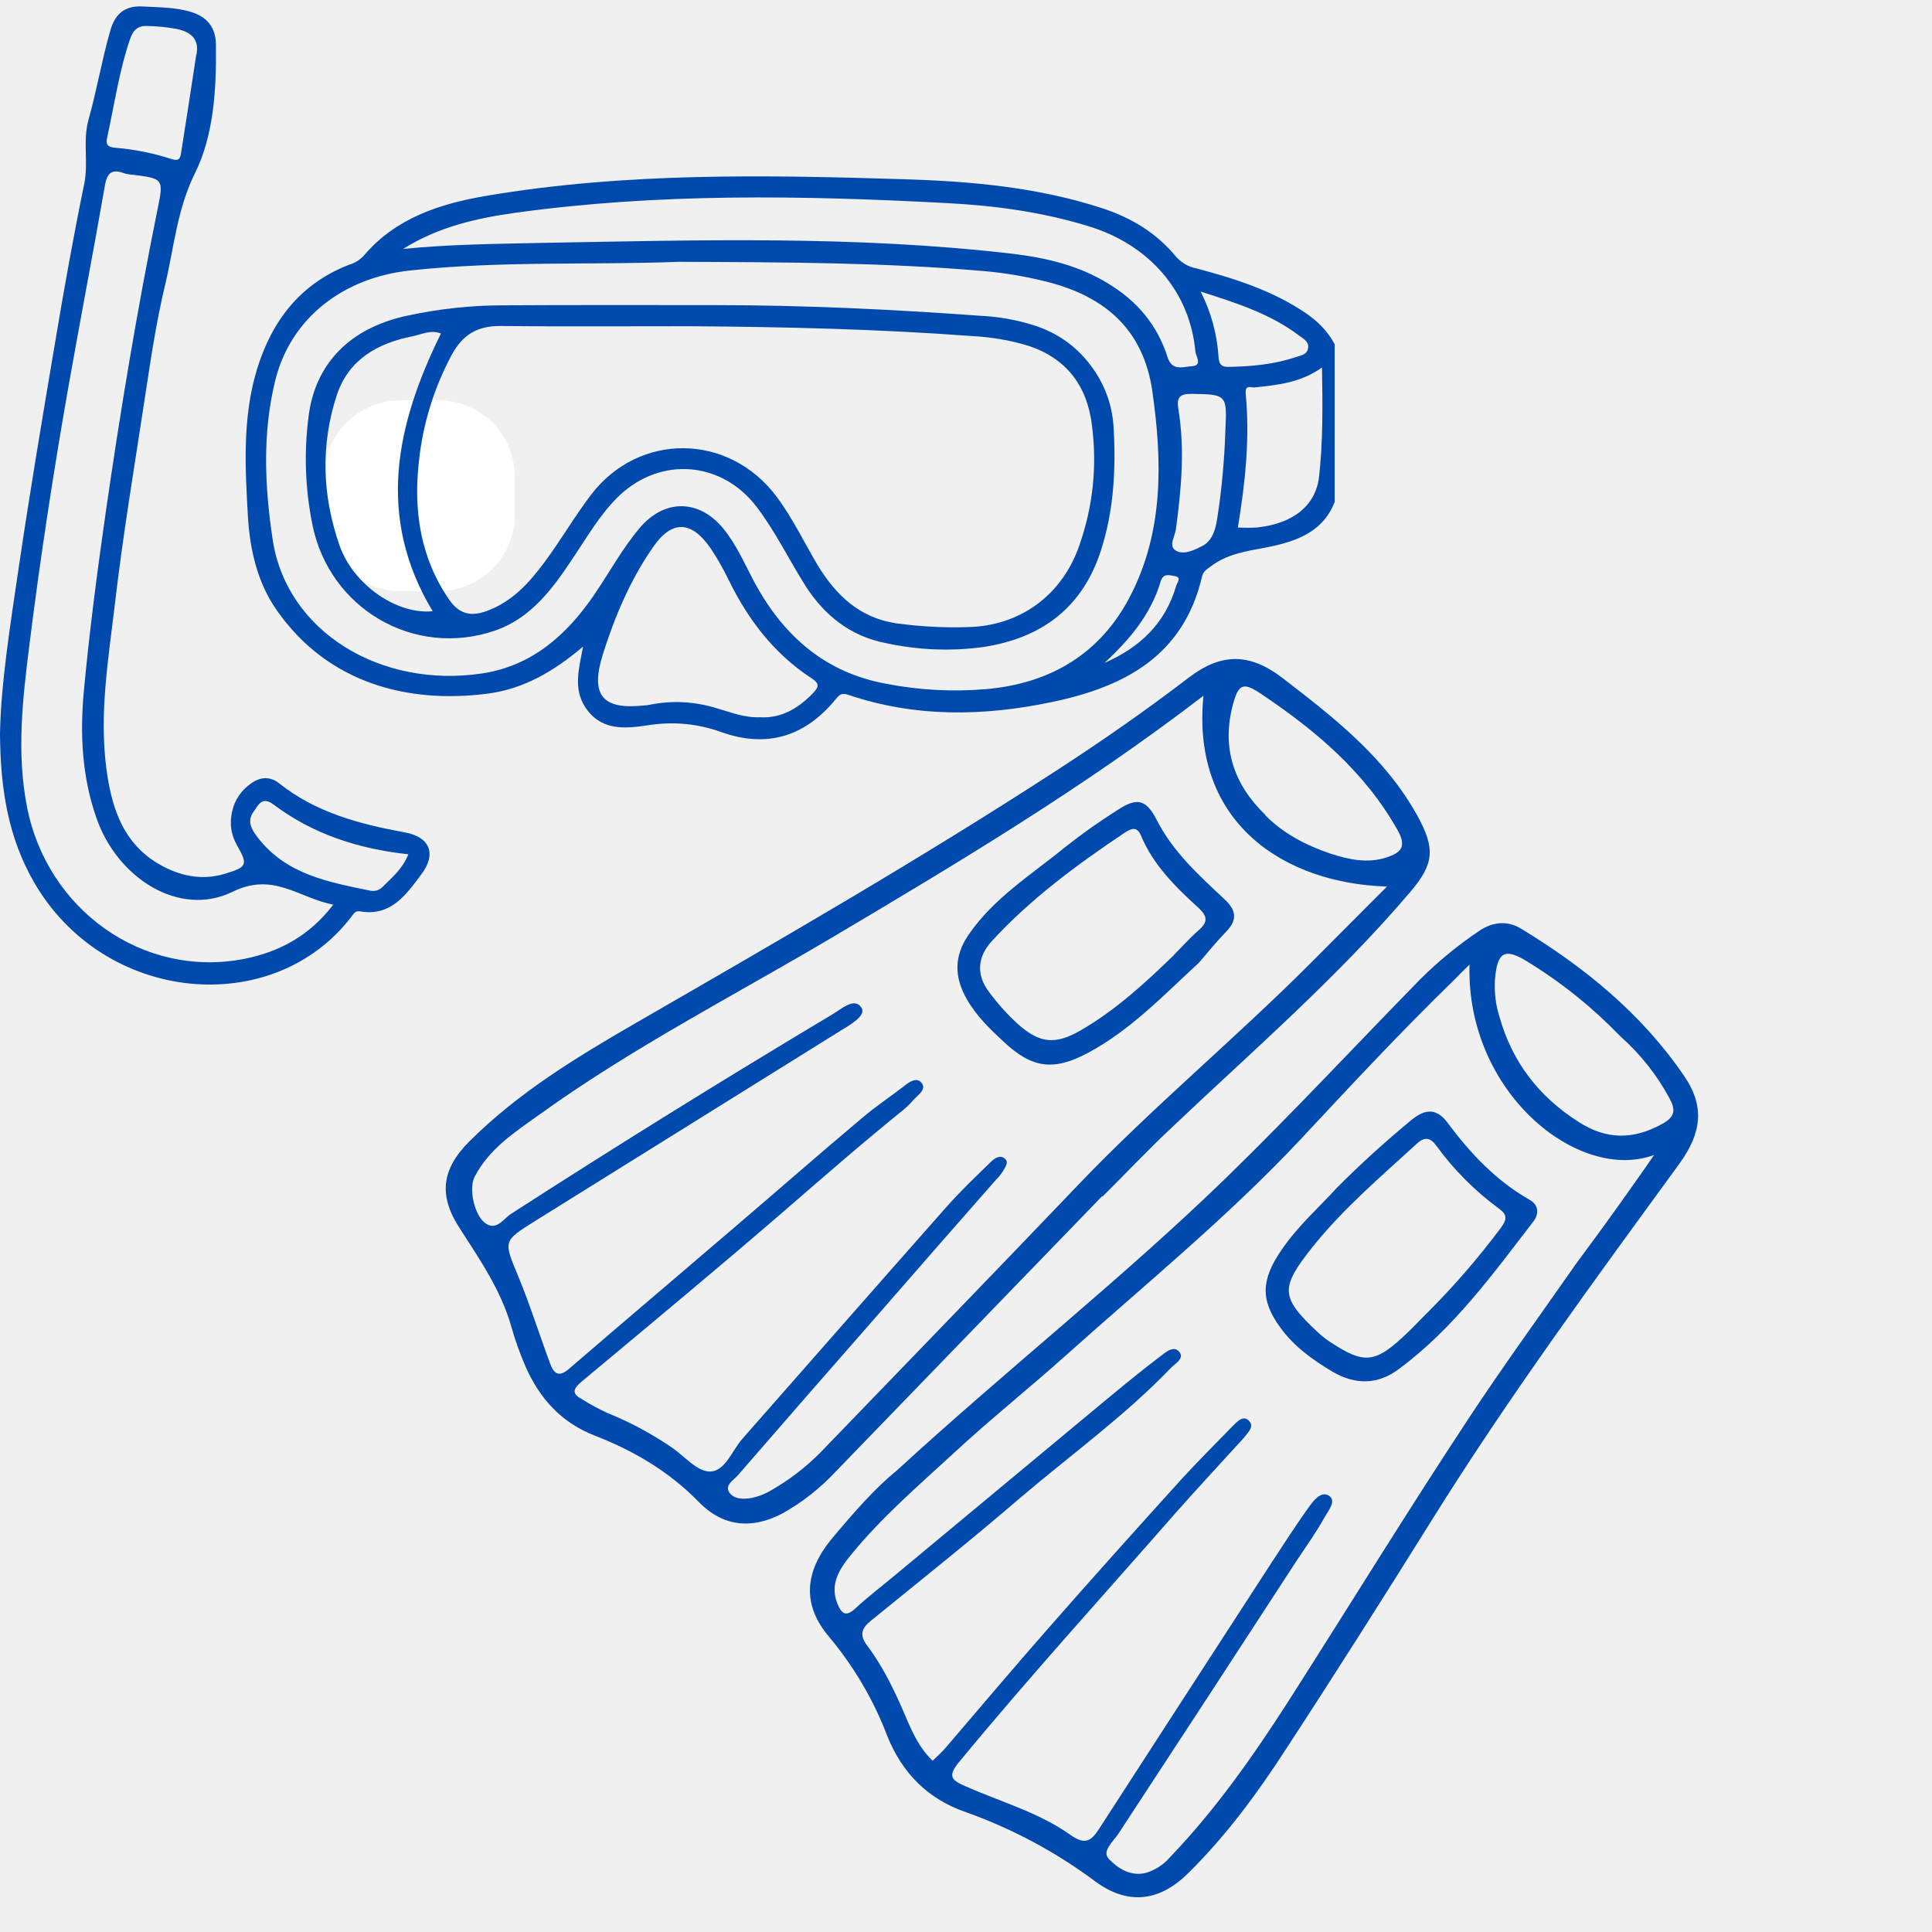
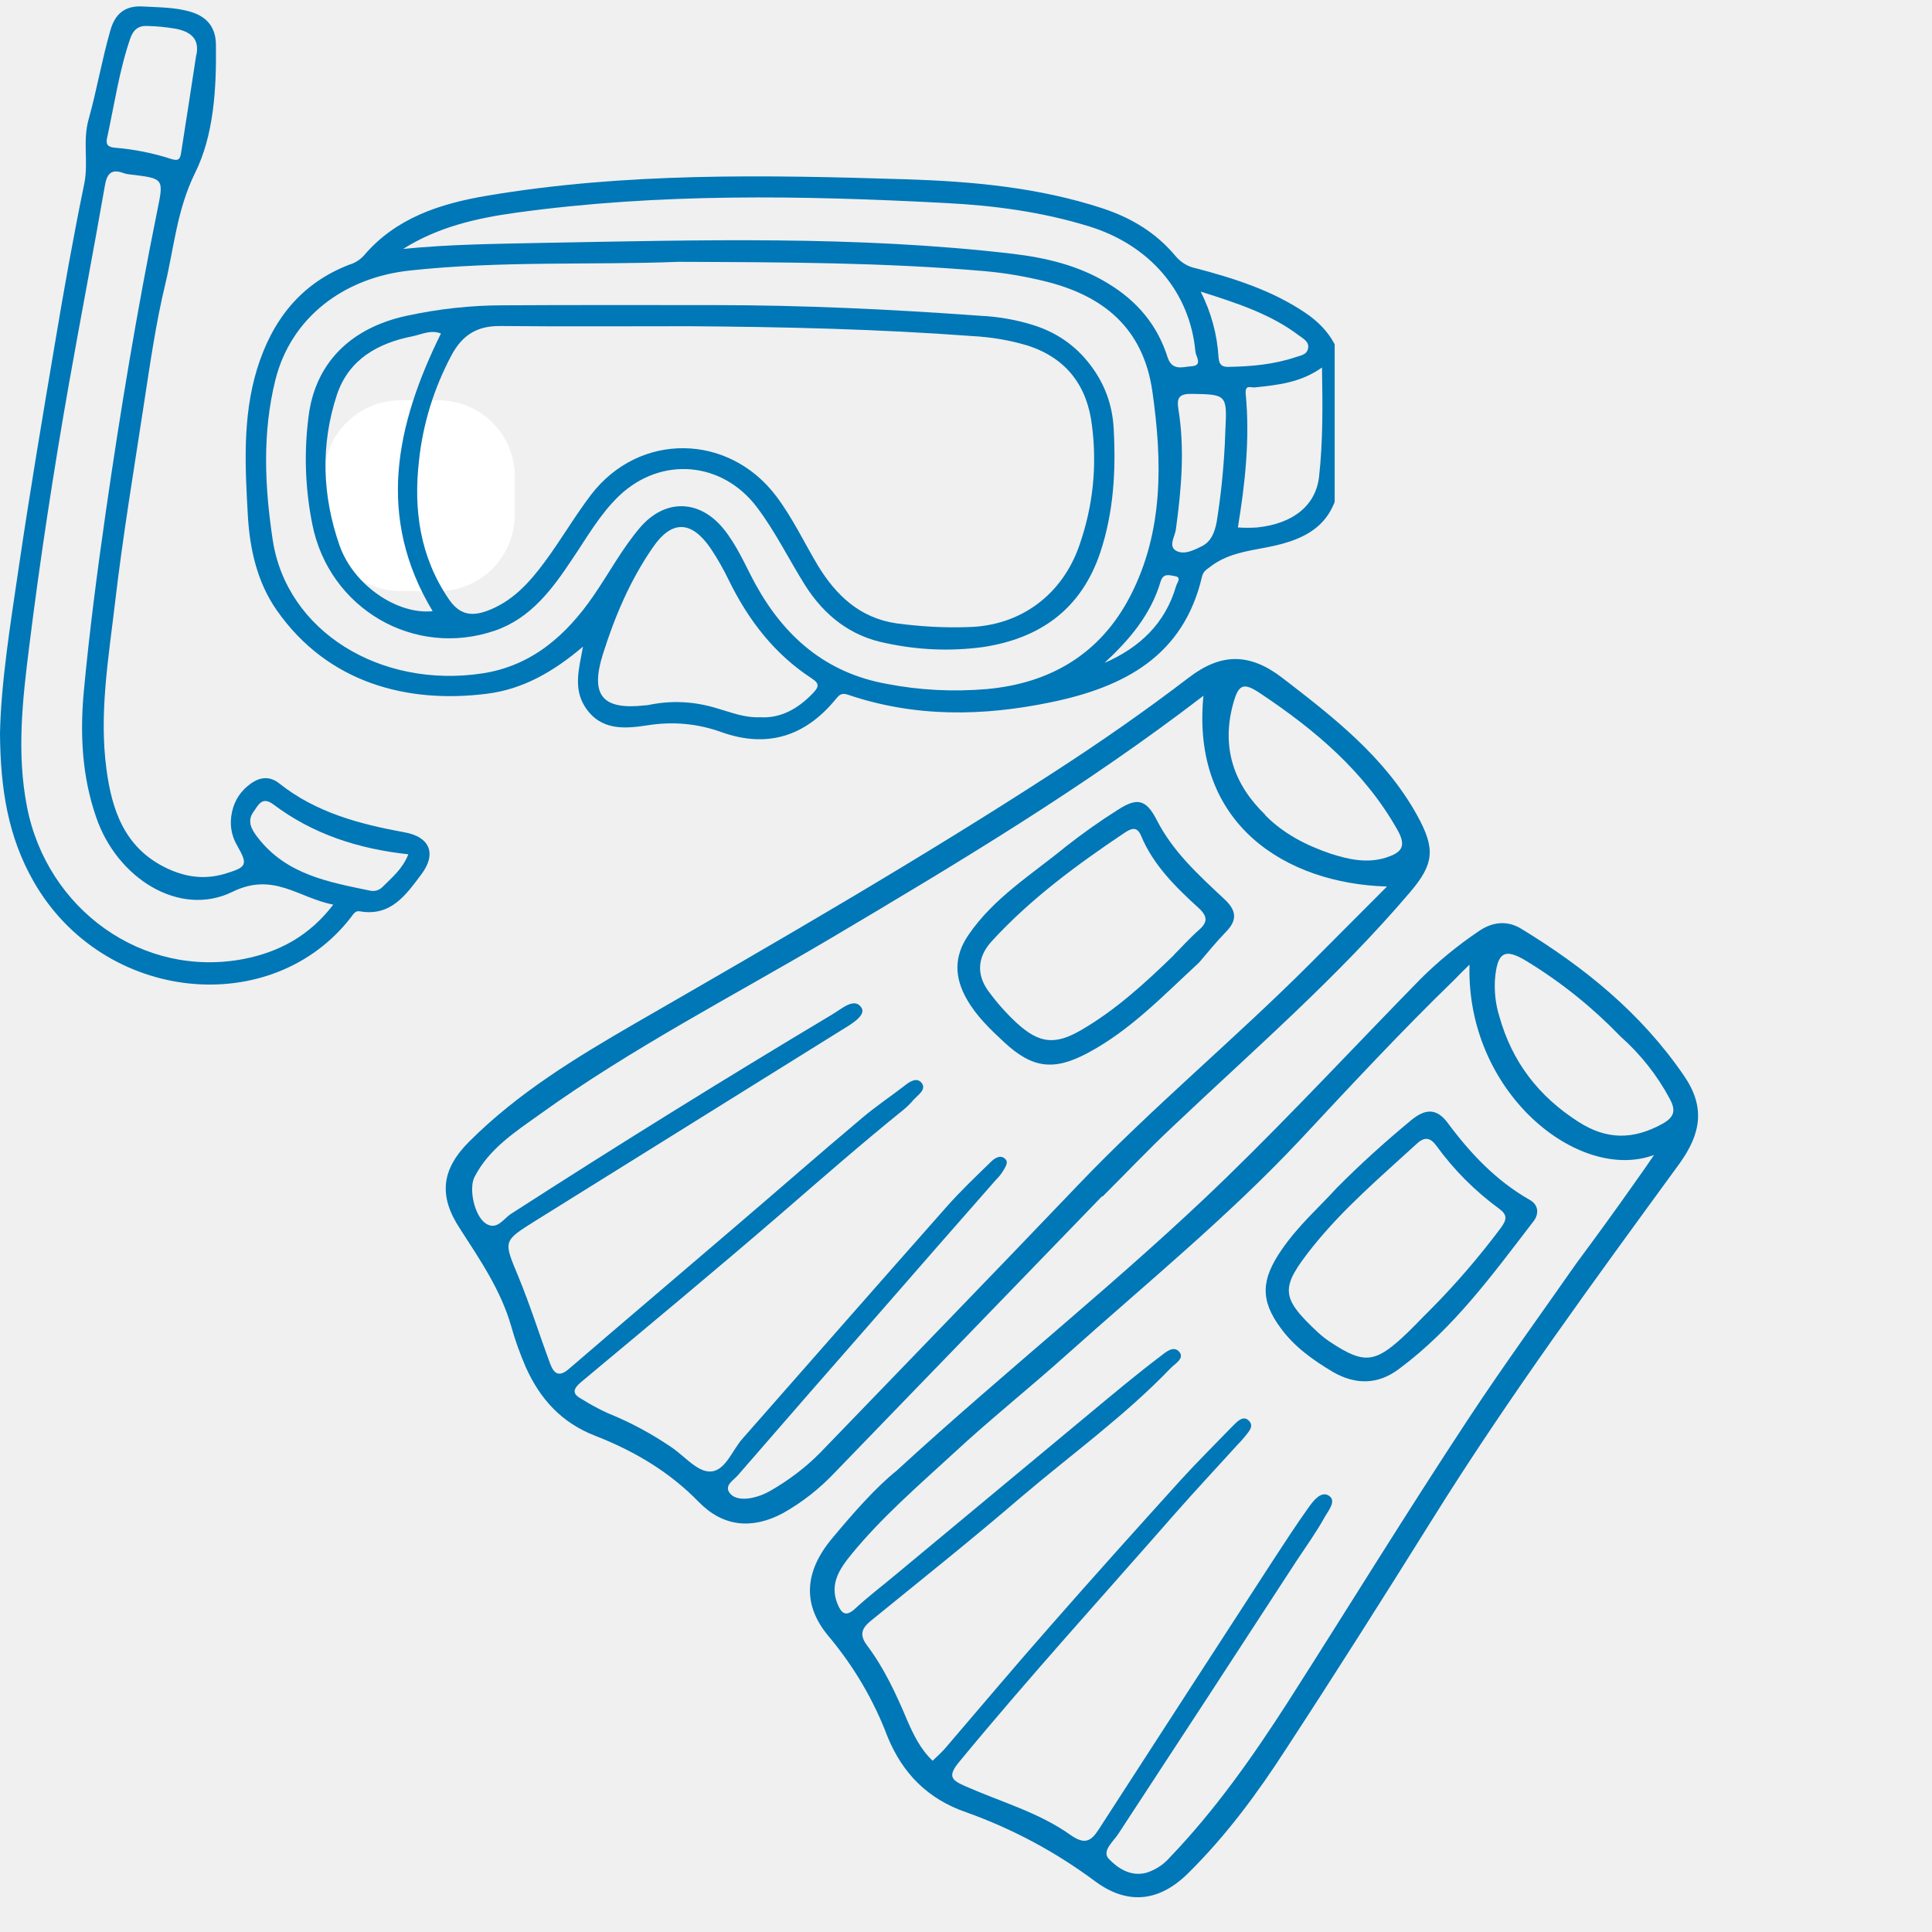
<svg xmlns="http://www.w3.org/2000/svg" width="50" zoomAndPan="magnify" viewBox="0 0 37.5 37.5" height="50" preserveAspectRatio="xMidYMid meet" version="1.0">
  <defs>
    <clipPath id="9d90359ed7">
      <path d="M 15 17 L 33 17 L 33 37 L 15 37 Z M 15 17 " clip-rule="nonzero" />
    </clipPath>
    <clipPath id="b1ef629108">
      <path d="M 21.645 9.621 L 35.773 23.754 L 21.121 38.406 L 6.988 24.277 Z M 21.645 9.621 " clip-rule="nonzero" />
    </clipPath>
    <clipPath id="187e7d48e5">
      <path d="M 21.645 9.621 L 35.773 23.754 L 21.121 38.406 L 6.988 24.277 Z M 21.645 9.621 " clip-rule="nonzero" />
    </clipPath>
    <clipPath id="35457d5e0d">
      <path d="M 8 12 L 28 12 L 28 30 L 8 30 Z M 8 12 " clip-rule="nonzero" />
    </clipPath>
    <clipPath id="4b9c120de5">
      <path d="M 21.645 9.621 L 35.773 23.754 L 21.121 38.406 L 6.988 24.277 Z M 21.645 9.621 " clip-rule="nonzero" />
    </clipPath>
    <clipPath id="3b3062644b">
      <path d="M 21.645 9.621 L 35.773 23.754 L 21.121 38.406 L 6.988 24.277 Z M 21.645 9.621 " clip-rule="nonzero" />
    </clipPath>
    <clipPath id="b57e6a0632">
      <path d="M 24 21 L 30 21 L 30 27 L 24 27 Z M 24 21 " clip-rule="nonzero" />
    </clipPath>
    <clipPath id="b7c5f8d2a6">
      <path d="M 21.645 9.621 L 35.773 23.754 L 21.121 38.406 L 6.988 24.277 Z M 21.645 9.621 " clip-rule="nonzero" />
    </clipPath>
    <clipPath id="234cb9ff79">
      <path d="M 21.645 9.621 L 35.773 23.754 L 21.121 38.406 L 6.988 24.277 Z M 21.645 9.621 " clip-rule="nonzero" />
    </clipPath>
    <clipPath id="a917cf7e33">
      <path d="M 18 15 L 24 15 L 24 21 L 18 21 Z M 18 15 " clip-rule="nonzero" />
    </clipPath>
    <clipPath id="3dba4b6f62">
      <path d="M 21.645 9.621 L 35.773 23.754 L 21.121 38.406 L 6.988 24.277 Z M 21.645 9.621 " clip-rule="nonzero" />
    </clipPath>
    <clipPath id="ebd50968fd">
      <path d="M 21.645 9.621 L 35.773 23.754 L 21.121 38.406 L 6.988 24.277 Z M 21.645 9.621 " clip-rule="nonzero" />
    </clipPath>
    <clipPath id="755c4231f1">
      <path d="M 6.293 7.77 L 9.992 7.77 L 9.992 11.473 L 6.293 11.473 Z M 6.293 7.77 " clip-rule="nonzero" />
    </clipPath>
    <clipPath id="edd69bcaf4">
      <path d="M 7.77 7.77 L 8.512 7.77 C 8.902 7.77 9.281 7.926 9.559 8.203 C 9.836 8.48 9.992 8.859 9.992 9.25 L 9.992 9.992 C 9.992 10.383 9.836 10.758 9.559 11.039 C 9.281 11.316 8.902 11.473 8.512 11.473 L 7.77 11.473 C 7.379 11.473 7.004 11.316 6.727 11.039 C 6.445 10.758 6.293 10.383 6.293 9.992 L 6.293 9.25 C 6.293 8.859 6.445 8.48 6.727 8.203 C 7.004 7.926 7.379 7.77 7.77 7.77 Z M 7.77 7.77 " clip-rule="nonzero" />
    </clipPath>
    <clipPath id="437145ceba">
      <path d="M 0.293 0.77 L 3.992 0.77 L 3.992 4.473 L 0.293 4.473 Z M 0.293 0.77 " clip-rule="nonzero" />
    </clipPath>
    <clipPath id="71a74761a0">
      <path d="M 1.77 0.77 L 2.512 0.77 C 2.902 0.77 3.281 0.926 3.559 1.203 C 3.836 1.48 3.992 1.859 3.992 2.25 L 3.992 2.992 C 3.992 3.383 3.836 3.758 3.559 4.039 C 3.281 4.316 2.902 4.473 2.512 4.473 L 1.77 4.473 C 1.379 4.473 1.004 4.316 0.727 4.039 C 0.445 3.758 0.293 3.383 0.293 2.992 L 0.293 2.25 C 0.293 1.859 0.445 1.48 0.727 1.203 C 1.004 0.926 1.379 0.77 1.77 0.77 Z M 1.77 0.77 " clip-rule="nonzero" />
    </clipPath>
    <clipPath id="19189b2ea8">
      <rect x="0" width="4" y="0" height="5" />
    </clipPath>
    <clipPath id="ce6fb755c1">
      <path d="M 4 3 L 25.906 3 L 25.906 15 L 4 15 Z M 4 3 " clip-rule="nonzero" />
    </clipPath>
    <clipPath id="dc830cf4a3">
      <path d="M 0 0.113 L 9 0.113 L 9 19.355 L 0 19.355 Z M 0 0.113 " clip-rule="nonzero" />
    </clipPath>
  </defs>
  <g clip-path="url(#9d90359ed7)">
    <g clip-path="url(#b1ef629108)">
      <g clip-path="url(#187e7d48e5)">
-         <path fill="#004aad" d="M 24.961 33.949 C 25.926 32.473 26.871 30.98 27.805 29.484 C 29.289 27.105 30.949 24.848 32.598 22.586 C 33.023 21.996 33.102 21.48 32.68 20.871 C 31.852 19.664 30.754 18.773 29.52 18.023 C 29.262 17.867 28.973 17.887 28.703 18.074 C 28.297 18.348 27.926 18.652 27.578 18.996 C 26.316 20.285 25.09 21.605 23.797 22.863 C 21.789 24.812 19.582 26.547 17.402 28.547 C 17.012 28.859 16.574 29.352 16.152 29.859 C 15.613 30.504 15.562 31.152 16.098 31.777 C 16.578 32.355 16.957 32.996 17.223 33.699 C 17.516 34.422 18.012 34.922 18.754 35.176 C 19.66 35.5 20.496 35.949 21.266 36.523 C 21.898 36.984 22.508 36.91 23.066 36.355 C 23.797 35.633 24.406 34.809 24.961 33.949 Z M 29.664 18.676 C 30.324 19.082 30.918 19.562 31.453 20.117 C 31.84 20.461 32.16 20.863 32.406 21.32 C 32.523 21.535 32.52 21.676 32.262 21.816 C 31.699 22.125 31.184 22.125 30.641 21.777 C 29.863 21.281 29.348 20.609 29.102 19.727 C 29.031 19.5 29.004 19.266 29.016 19.027 C 29.059 18.469 29.207 18.387 29.664 18.676 Z M 22.258 36.348 C 21.949 36.434 21.695 36.262 21.523 36.082 C 21.379 35.93 21.605 35.75 21.707 35.594 C 22.863 33.832 24.012 32.07 25.16 30.305 C 25.348 30.02 25.547 29.746 25.711 29.449 C 25.781 29.324 25.949 29.129 25.793 29.031 C 25.641 28.934 25.492 29.129 25.395 29.266 C 25.152 29.605 24.926 29.957 24.695 30.309 C 23.57 32.043 22.445 33.777 21.324 35.512 C 21.172 35.746 21.051 35.809 20.773 35.613 C 20.164 35.18 19.434 34.977 18.75 34.676 C 18.477 34.555 18.371 34.488 18.633 34.18 C 19.98 32.547 21.402 30.984 22.797 29.391 C 23.195 28.938 23.609 28.496 24.016 28.047 C 24.062 28 24.105 27.953 24.148 27.902 C 24.223 27.801 24.363 27.684 24.23 27.566 C 24.125 27.473 24.016 27.59 23.93 27.676 C 23.594 28.023 23.246 28.367 22.918 28.727 C 22.07 29.664 21.227 30.602 20.395 31.551 C 19.707 32.332 19.039 33.125 18.363 33.914 C 18.289 34.004 18.199 34.082 18.102 34.176 C 17.863 33.949 17.73 33.668 17.609 33.391 C 17.395 32.883 17.164 32.383 16.832 31.941 C 16.676 31.734 16.723 31.605 16.906 31.457 C 17.875 30.668 18.852 29.891 19.797 29.078 C 20.777 28.242 21.828 27.488 22.723 26.555 C 22.805 26.469 22.992 26.371 22.895 26.246 C 22.781 26.098 22.613 26.258 22.52 26.328 C 22.07 26.668 21.637 27.031 21.203 27.391 C 19.93 28.449 18.656 29.508 17.383 30.566 C 17.121 30.785 16.848 30.992 16.598 31.223 C 16.414 31.395 16.332 31.312 16.258 31.137 C 16.094 30.742 16.301 30.445 16.527 30.168 C 17.113 29.453 17.812 28.848 18.488 28.227 C 19.211 27.555 19.984 26.941 20.719 26.281 C 22.246 24.914 23.84 23.613 25.246 22.113 C 26.223 21.066 27.199 20.016 28.23 19.016 C 28.316 18.926 28.406 18.836 28.523 18.723 C 28.453 21.203 30.637 22.961 32.105 22.418 C 31.992 22.586 31.875 22.754 31.754 22.922 C 31.371 23.469 30.984 24 30.598 24.52 C 29.895 25.527 29.172 26.52 28.496 27.547 C 27.301 29.359 26.164 31.211 24.996 33.039 C 24.312 34.102 23.59 35.129 22.715 36.043 C 22.59 36.188 22.438 36.289 22.258 36.348 Z M 22.258 36.348 " fill-opacity="1" fill-rule="nonzero" />
+         <path fill="#0077b6" d="M 24.961 33.949 C 25.926 32.473 26.871 30.98 27.805 29.484 C 29.289 27.105 30.949 24.848 32.598 22.586 C 33.023 21.996 33.102 21.48 32.68 20.871 C 31.852 19.664 30.754 18.773 29.52 18.023 C 29.262 17.867 28.973 17.887 28.703 18.074 C 28.297 18.348 27.926 18.652 27.578 18.996 C 26.316 20.285 25.09 21.605 23.797 22.863 C 21.789 24.812 19.582 26.547 17.402 28.547 C 17.012 28.859 16.574 29.352 16.152 29.859 C 15.613 30.504 15.562 31.152 16.098 31.777 C 16.578 32.355 16.957 32.996 17.223 33.699 C 17.516 34.422 18.012 34.922 18.754 35.176 C 19.66 35.5 20.496 35.949 21.266 36.523 C 21.898 36.984 22.508 36.91 23.066 36.355 C 23.797 35.633 24.406 34.809 24.961 33.949 Z M 29.664 18.676 C 30.324 19.082 30.918 19.562 31.453 20.117 C 31.84 20.461 32.16 20.863 32.406 21.32 C 32.523 21.535 32.52 21.676 32.262 21.816 C 31.699 22.125 31.184 22.125 30.641 21.777 C 29.863 21.281 29.348 20.609 29.102 19.727 C 29.031 19.5 29.004 19.266 29.016 19.027 C 29.059 18.469 29.207 18.387 29.664 18.676 Z M 22.258 36.348 C 21.949 36.434 21.695 36.262 21.523 36.082 C 21.379 35.93 21.605 35.75 21.707 35.594 C 22.863 33.832 24.012 32.07 25.16 30.305 C 25.348 30.02 25.547 29.746 25.711 29.449 C 25.781 29.324 25.949 29.129 25.793 29.031 C 25.641 28.934 25.492 29.129 25.395 29.266 C 25.152 29.605 24.926 29.957 24.695 30.309 C 23.57 32.043 22.445 33.777 21.324 35.512 C 21.172 35.746 21.051 35.809 20.773 35.613 C 20.164 35.18 19.434 34.977 18.75 34.676 C 18.477 34.555 18.371 34.488 18.633 34.18 C 19.98 32.547 21.402 30.984 22.797 29.391 C 23.195 28.938 23.609 28.496 24.016 28.047 C 24.062 28 24.105 27.953 24.148 27.902 C 24.223 27.801 24.363 27.684 24.23 27.566 C 24.125 27.473 24.016 27.59 23.93 27.676 C 23.594 28.023 23.246 28.367 22.918 28.727 C 22.07 29.664 21.227 30.602 20.395 31.551 C 19.707 32.332 19.039 33.125 18.363 33.914 C 18.289 34.004 18.199 34.082 18.102 34.176 C 17.863 33.949 17.73 33.668 17.609 33.391 C 17.395 32.883 17.164 32.383 16.832 31.941 C 16.676 31.734 16.723 31.605 16.906 31.457 C 17.875 30.668 18.852 29.891 19.797 29.078 C 20.777 28.242 21.828 27.488 22.723 26.555 C 22.805 26.469 22.992 26.371 22.895 26.246 C 22.781 26.098 22.613 26.258 22.52 26.328 C 22.07 26.668 21.637 27.031 21.203 27.391 C 19.93 28.449 18.656 29.508 17.383 30.566 C 17.121 30.785 16.848 30.992 16.598 31.223 C 16.414 31.395 16.332 31.312 16.258 31.137 C 16.094 30.742 16.301 30.445 16.527 30.168 C 17.113 29.453 17.812 28.848 18.488 28.227 C 19.211 27.555 19.984 26.941 20.719 26.281 C 22.246 24.914 23.84 23.613 25.246 22.113 C 26.223 21.066 27.199 20.016 28.23 19.016 C 28.316 18.926 28.406 18.836 28.523 18.723 C 28.453 21.203 30.637 22.961 32.105 22.418 C 31.992 22.586 31.875 22.754 31.754 22.922 C 31.371 23.469 30.984 24 30.598 24.52 C 29.895 25.527 29.172 26.52 28.496 27.547 C 27.301 29.359 26.164 31.211 24.996 33.039 C 24.312 34.102 23.59 35.129 22.715 36.043 C 22.59 36.188 22.438 36.289 22.258 36.348 Z M 22.258 36.348 " fill-opacity="1" fill-rule="nonzero" />
      </g>
    </g>
  </g>
  <g clip-path="url(#35457d5e0d)">
    <g clip-path="url(#4b9c120de5)">
      <g clip-path="url(#3b3062644b)">
-         <path fill="#004aad" d="M 21.391 23.219 C 19.664 25.004 17.934 26.793 16.207 28.578 C 15.906 28.898 15.566 29.164 15.188 29.375 C 14.59 29.691 14.031 29.633 13.562 29.152 C 12.992 28.566 12.309 28.164 11.559 27.871 C 10.898 27.617 10.48 27.152 10.203 26.531 C 10.094 26.277 10 26.02 9.926 25.754 C 9.727 25.051 9.32 24.457 8.93 23.852 C 8.504 23.207 8.57 22.695 9.109 22.156 C 10.055 21.211 11.188 20.523 12.336 19.859 C 15.086 18.273 17.84 16.688 20.504 14.957 C 21.383 14.387 22.242 13.789 23.074 13.152 C 23.707 12.668 24.258 12.676 24.883 13.152 C 25.883 13.922 26.879 14.691 27.508 15.828 C 27.863 16.473 27.84 16.766 27.367 17.32 C 25.957 18.977 24.312 20.398 22.738 21.891 C 22.277 22.324 21.844 22.785 21.398 23.227 Z M 23.359 13.504 C 21.035 15.289 18.578 16.758 16.113 18.219 C 14.223 19.336 12.262 20.344 10.477 21.629 C 9.996 21.973 9.492 22.297 9.211 22.844 C 9.094 23.07 9.207 23.598 9.426 23.746 C 9.645 23.895 9.777 23.648 9.922 23.559 C 11.977 22.234 14.055 20.945 16.152 19.691 C 16.328 19.59 16.586 19.344 16.723 19.562 C 16.816 19.715 16.504 19.891 16.312 20.008 C 14.34 21.238 12.363 22.469 10.387 23.699 C 9.758 24.094 9.773 24.082 10.059 24.773 C 10.289 25.328 10.469 25.906 10.68 26.473 C 10.75 26.656 10.844 26.742 11.043 26.57 C 12.109 25.652 13.184 24.742 14.25 23.828 C 15.078 23.121 15.898 22.402 16.734 21.699 C 16.992 21.48 17.277 21.289 17.547 21.082 C 17.652 20.996 17.797 20.898 17.891 21.023 C 17.984 21.145 17.824 21.25 17.738 21.34 C 17.68 21.41 17.613 21.477 17.543 21.535 C 16.734 22.188 15.953 22.871 15.168 23.551 C 13.887 24.656 12.582 25.738 11.281 26.824 C 11.105 26.973 11.109 27.062 11.305 27.164 C 11.461 27.262 11.621 27.348 11.789 27.426 C 12.227 27.602 12.641 27.824 13.031 28.09 C 13.281 28.258 13.523 28.559 13.773 28.562 C 14.078 28.566 14.207 28.152 14.414 27.922 C 15.734 26.422 17.051 24.918 18.375 23.422 C 18.645 23.117 18.941 22.836 19.234 22.551 C 19.301 22.484 19.418 22.402 19.512 22.496 C 19.586 22.566 19.504 22.664 19.461 22.742 C 19.426 22.797 19.383 22.848 19.336 22.895 C 18.578 23.758 17.824 24.617 17.074 25.48 C 16.156 26.527 15.238 27.578 14.324 28.633 C 14.246 28.727 14.059 28.824 14.156 28.969 C 14.246 29.102 14.438 29.105 14.594 29.074 C 14.723 29.047 14.844 29 14.957 28.934 C 15.312 28.73 15.637 28.484 15.922 28.195 C 17.594 26.461 19.27 24.734 20.934 22.992 C 22.371 21.488 23.977 20.16 25.445 18.688 C 25.922 18.211 26.398 17.73 26.922 17.207 C 24.961 17.152 23.113 16 23.359 13.504 Z M 24.555 15.82 C 24.914 16.184 25.355 16.41 25.828 16.57 C 26.18 16.684 26.539 16.762 26.906 16.645 C 27.191 16.551 27.312 16.441 27.125 16.109 C 26.488 14.98 25.535 14.176 24.484 13.473 C 24.133 13.234 24.039 13.27 23.93 13.68 C 23.707 14.516 23.949 15.227 24.559 15.816 Z M 24.555 15.82 " fill-opacity="1" fill-rule="nonzero" />
+         <path fill="#0077b6" d="M 21.391 23.219 C 19.664 25.004 17.934 26.793 16.207 28.578 C 15.906 28.898 15.566 29.164 15.188 29.375 C 14.59 29.691 14.031 29.633 13.562 29.152 C 12.992 28.566 12.309 28.164 11.559 27.871 C 10.898 27.617 10.48 27.152 10.203 26.531 C 10.094 26.277 10 26.02 9.926 25.754 C 9.727 25.051 9.32 24.457 8.93 23.852 C 8.504 23.207 8.57 22.695 9.109 22.156 C 10.055 21.211 11.188 20.523 12.336 19.859 C 15.086 18.273 17.84 16.688 20.504 14.957 C 21.383 14.387 22.242 13.789 23.074 13.152 C 23.707 12.668 24.258 12.676 24.883 13.152 C 25.883 13.922 26.879 14.691 27.508 15.828 C 27.863 16.473 27.84 16.766 27.367 17.32 C 25.957 18.977 24.312 20.398 22.738 21.891 C 22.277 22.324 21.844 22.785 21.398 23.227 Z M 23.359 13.504 C 21.035 15.289 18.578 16.758 16.113 18.219 C 14.223 19.336 12.262 20.344 10.477 21.629 C 9.996 21.973 9.492 22.297 9.211 22.844 C 9.094 23.07 9.207 23.598 9.426 23.746 C 9.645 23.895 9.777 23.648 9.922 23.559 C 11.977 22.234 14.055 20.945 16.152 19.691 C 16.328 19.59 16.586 19.344 16.723 19.562 C 16.816 19.715 16.504 19.891 16.312 20.008 C 14.34 21.238 12.363 22.469 10.387 23.699 C 9.758 24.094 9.773 24.082 10.059 24.773 C 10.289 25.328 10.469 25.906 10.68 26.473 C 10.75 26.656 10.844 26.742 11.043 26.57 C 12.109 25.652 13.184 24.742 14.25 23.828 C 15.078 23.121 15.898 22.402 16.734 21.699 C 16.992 21.48 17.277 21.289 17.547 21.082 C 17.652 20.996 17.797 20.898 17.891 21.023 C 17.984 21.145 17.824 21.25 17.738 21.34 C 17.68 21.41 17.613 21.477 17.543 21.535 C 16.734 22.188 15.953 22.871 15.168 23.551 C 13.887 24.656 12.582 25.738 11.281 26.824 C 11.105 26.973 11.109 27.062 11.305 27.164 C 11.461 27.262 11.621 27.348 11.789 27.426 C 12.227 27.602 12.641 27.824 13.031 28.09 C 13.281 28.258 13.523 28.559 13.773 28.562 C 14.078 28.566 14.207 28.152 14.414 27.922 C 15.734 26.422 17.051 24.918 18.375 23.422 C 18.645 23.117 18.941 22.836 19.234 22.551 C 19.301 22.484 19.418 22.402 19.512 22.496 C 19.586 22.566 19.504 22.664 19.461 22.742 C 19.426 22.797 19.383 22.848 19.336 22.895 C 18.578 23.758 17.824 24.617 17.074 25.48 C 16.156 26.527 15.238 27.578 14.324 28.633 C 14.246 28.727 14.059 28.824 14.156 28.969 C 14.246 29.102 14.438 29.105 14.594 29.074 C 14.723 29.047 14.844 29 14.957 28.934 C 15.312 28.73 15.637 28.484 15.922 28.195 C 17.594 26.461 19.27 24.734 20.934 22.992 C 22.371 21.488 23.977 20.16 25.445 18.688 C 25.922 18.211 26.398 17.73 26.922 17.207 C 24.961 17.152 23.113 16 23.359 13.504 Z M 24.555 15.82 C 24.914 16.184 25.355 16.41 25.828 16.57 C 26.18 16.684 26.539 16.762 26.906 16.645 C 27.191 16.551 27.312 16.441 27.125 16.109 C 26.488 14.98 25.535 14.176 24.484 13.473 C 24.133 13.234 24.039 13.27 23.93 13.68 C 23.707 14.516 23.949 15.227 24.559 15.816 Z M 24.555 15.82 " fill-opacity="1" fill-rule="nonzero" />
      </g>
    </g>
  </g>
  <g clip-path="url(#b57e6a0632)">
    <g clip-path="url(#b7c5f8d2a6)">
      <g clip-path="url(#234cb9ff79)">
-         <path fill="#004aad" d="M 25.938 23.066 C 26.402 22.598 26.895 22.152 27.402 21.734 C 27.672 21.516 27.887 21.512 28.098 21.793 C 28.539 22.387 29.039 22.918 29.691 23.289 C 29.863 23.383 29.875 23.559 29.77 23.699 C 28.977 24.73 28.215 25.785 27.156 26.57 C 26.746 26.879 26.312 26.883 25.871 26.629 C 25.484 26.398 25.121 26.141 24.855 25.773 C 24.457 25.234 24.48 24.836 24.871 24.266 C 25.195 23.789 25.621 23.418 25.938 23.066 Z M 27.766 25.418 C 28.258 24.922 28.711 24.395 29.129 23.836 C 29.25 23.672 29.262 23.582 29.098 23.461 C 28.629 23.117 28.223 22.711 27.879 22.238 C 27.766 22.086 27.66 22.051 27.496 22.203 C 26.797 22.844 26.078 23.453 25.48 24.199 C 24.848 24.996 24.844 25.172 25.578 25.859 C 25.664 25.938 25.758 26.012 25.859 26.074 C 26.457 26.465 26.684 26.453 27.211 25.969 C 27.402 25.797 27.578 25.602 27.766 25.418 Z M 27.766 25.418 " fill-opacity="1" fill-rule="nonzero" />
+         <path fill="#0077b6" d="M 25.938 23.066 C 26.402 22.598 26.895 22.152 27.402 21.734 C 27.672 21.516 27.887 21.512 28.098 21.793 C 28.539 22.387 29.039 22.918 29.691 23.289 C 29.863 23.383 29.875 23.559 29.77 23.699 C 28.977 24.73 28.215 25.785 27.156 26.57 C 26.746 26.879 26.312 26.883 25.871 26.629 C 25.484 26.398 25.121 26.141 24.855 25.773 C 24.457 25.234 24.48 24.836 24.871 24.266 C 25.195 23.789 25.621 23.418 25.938 23.066 Z M 27.766 25.418 C 28.258 24.922 28.711 24.395 29.129 23.836 C 29.25 23.672 29.262 23.582 29.098 23.461 C 28.629 23.117 28.223 22.711 27.879 22.238 C 27.766 22.086 27.66 22.051 27.496 22.203 C 26.797 22.844 26.078 23.453 25.48 24.199 C 24.848 24.996 24.844 25.172 25.578 25.859 C 25.664 25.938 25.758 26.012 25.859 26.074 C 26.457 26.465 26.684 26.453 27.211 25.969 C 27.402 25.797 27.578 25.602 27.766 25.418 Z M 27.766 25.418 " fill-opacity="1" fill-rule="nonzero" />
      </g>
    </g>
  </g>
  <g clip-path="url(#a917cf7e33)">
    <g clip-path="url(#3dba4b6f62)">
      <g clip-path="url(#ebd50968fd)">
-         <path fill="#004aad" d="M 23.273 18.684 C 22.574 19.328 21.941 19.996 21.121 20.434 C 20.453 20.793 20.035 20.738 19.484 20.223 C 19.215 19.973 18.953 19.723 18.766 19.395 C 18.523 18.969 18.512 18.566 18.797 18.148 C 19.289 17.426 20.023 16.977 20.68 16.438 C 21.008 16.18 21.348 15.938 21.703 15.715 C 22.07 15.477 22.246 15.516 22.449 15.91 C 22.766 16.535 23.27 16.988 23.77 17.457 C 24 17.672 24.02 17.859 23.797 18.086 C 23.605 18.285 23.43 18.5 23.273 18.684 Z M 22.785 18.535 C 22.945 18.375 23.094 18.207 23.262 18.059 C 23.445 17.902 23.445 17.789 23.262 17.621 C 22.816 17.215 22.383 16.789 22.145 16.215 C 22.062 16.02 21.938 16.094 21.828 16.164 C 20.902 16.785 20.004 17.445 19.246 18.273 C 18.969 18.578 18.949 18.922 19.191 19.246 C 19.355 19.469 19.539 19.676 19.742 19.863 C 20.172 20.254 20.48 20.289 20.988 19.992 C 21.66 19.602 22.234 19.074 22.789 18.535 Z M 22.785 18.535 " fill-opacity="1" fill-rule="nonzero" />
+         <path fill="#0077b6" d="M 23.273 18.684 C 22.574 19.328 21.941 19.996 21.121 20.434 C 20.453 20.793 20.035 20.738 19.484 20.223 C 19.215 19.973 18.953 19.723 18.766 19.395 C 18.523 18.969 18.512 18.566 18.797 18.148 C 19.289 17.426 20.023 16.977 20.68 16.438 C 21.008 16.18 21.348 15.938 21.703 15.715 C 22.07 15.477 22.246 15.516 22.449 15.91 C 22.766 16.535 23.27 16.988 23.77 17.457 C 24 17.672 24.02 17.859 23.797 18.086 C 23.605 18.285 23.43 18.5 23.273 18.684 Z M 22.785 18.535 C 22.945 18.375 23.094 18.207 23.262 18.059 C 23.445 17.902 23.445 17.789 23.262 17.621 C 22.816 17.215 22.383 16.789 22.145 16.215 C 22.062 16.02 21.938 16.094 21.828 16.164 C 20.902 16.785 20.004 17.445 19.246 18.273 C 18.969 18.578 18.949 18.922 19.191 19.246 C 19.355 19.469 19.539 19.676 19.742 19.863 C 20.172 20.254 20.48 20.289 20.988 19.992 C 21.66 19.602 22.234 19.074 22.789 18.535 Z M 22.785 18.535 " fill-opacity="1" fill-rule="nonzero" />
      </g>
    </g>
  </g>
  <g clip-path="url(#755c4231f1)">
    <g clip-path="url(#edd69bcaf4)">
      <g transform="matrix(1, 0, 0, 1, 6, 7)">
        <g clip-path="url(#19189b2ea8)">
          <g clip-path="url(#437145ceba)">
            <g clip-path="url(#71a74761a0)">
              <path fill="#ffffff" d="M 0.293 0.77 L 3.992 0.77 L 3.992 4.473 L 0.293 4.473 Z M 0.293 0.77 " fill-opacity="1" fill-rule="nonzero" />
            </g>
          </g>
        </g>
      </g>
    </g>
  </g>
  <g clip-path="url(#ce6fb755c1)">
-     <path fill="#004aad" d="M 11.316 12.551 C 10.742 13.039 10.148 13.379 9.453 13.465 C 7.926 13.66 6.367 13.27 5.371 11.844 C 4.992 11.301 4.852 10.668 4.812 10.031 C 4.758 9.074 4.703 8.105 4.988 7.168 C 5.277 6.227 5.828 5.504 6.781 5.137 C 6.891 5.105 6.98 5.047 7.059 4.965 C 7.68 4.23 8.543 3.953 9.441 3.801 C 12.137 3.344 14.863 3.395 17.582 3.48 C 18.867 3.52 20.156 3.637 21.398 4.043 C 21.957 4.227 22.438 4.516 22.816 4.969 C 22.926 5.098 23.062 5.18 23.227 5.211 C 23.965 5.406 24.688 5.637 25.328 6.066 C 25.82 6.395 26.09 6.844 26.07 7.457 C 26.047 8.02 26.062 8.582 26.027 9.148 C 25.961 10.133 25.445 10.461 24.582 10.625 C 24.195 10.699 23.816 10.75 23.492 11 C 23.426 11.051 23.359 11.082 23.332 11.188 C 22.973 12.734 21.82 13.336 20.406 13.629 C 19.078 13.906 17.758 13.926 16.457 13.484 C 16.328 13.441 16.289 13.492 16.219 13.574 C 15.629 14.293 14.891 14.527 14.004 14.211 C 13.539 14.043 13.059 14 12.57 14.078 C 12.129 14.145 11.656 14.191 11.352 13.715 C 11.129 13.359 11.234 12.992 11.316 12.551 Z M 13.168 5.082 C 11.496 5.148 9.727 5.059 7.961 5.25 C 6.668 5.387 5.645 6.168 5.344 7.379 C 5.09 8.402 5.137 9.445 5.293 10.477 C 5.562 12.258 7.387 13.371 9.367 13.07 C 10.324 12.922 10.992 12.332 11.523 11.559 C 11.824 11.121 12.074 10.652 12.418 10.246 C 12.895 9.684 13.562 9.684 14.035 10.254 C 14.305 10.582 14.465 10.973 14.664 11.34 C 15.227 12.363 16.035 13.062 17.207 13.273 C 17.848 13.398 18.496 13.43 19.152 13.375 C 20.406 13.262 21.367 12.676 21.938 11.57 C 22.586 10.316 22.562 8.961 22.367 7.594 C 22.191 6.375 21.426 5.746 20.305 5.465 C 19.91 5.367 19.508 5.297 19.102 5.262 C 17.16 5.094 15.211 5.09 13.168 5.082 Z M 7.824 4.832 C 8.715 4.742 9.613 4.734 10.508 4.715 C 13.559 4.66 16.613 4.57 19.656 4.926 C 20.305 5.004 20.938 5.152 21.504 5.5 C 22.074 5.844 22.465 6.309 22.664 6.938 C 22.754 7.211 22.969 7.117 23.129 7.109 C 23.352 7.094 23.211 6.918 23.203 6.828 C 23.098 5.66 22.309 4.75 21.129 4.391 C 20.227 4.113 19.293 3.988 18.359 3.941 C 15.574 3.793 12.785 3.746 10.012 4.129 C 9.25 4.234 8.5 4.406 7.824 4.832 Z M 14.758 13.922 C 15.152 13.945 15.488 13.758 15.777 13.457 C 15.895 13.332 15.914 13.27 15.75 13.164 C 15.027 12.691 14.523 12.031 14.148 11.266 C 14.043 11.047 13.922 10.836 13.789 10.637 C 13.418 10.102 13.039 10.09 12.672 10.625 C 12.23 11.262 11.93 11.973 11.699 12.707 C 11.453 13.5 11.695 13.785 12.52 13.691 C 12.539 13.691 12.562 13.688 12.586 13.684 C 13.035 13.59 13.48 13.613 13.922 13.75 C 14.184 13.824 14.441 13.934 14.758 13.922 Z M 25.66 7.133 C 25.242 7.43 24.797 7.473 24.352 7.52 C 24.277 7.527 24.16 7.453 24.18 7.656 C 24.262 8.52 24.168 9.383 24.027 10.238 C 24.152 10.246 24.277 10.246 24.402 10.238 C 25.105 10.164 25.535 9.809 25.602 9.262 C 25.68 8.566 25.672 7.875 25.66 7.133 Z M 23.773 8.633 C 23.777 8.535 23.781 8.434 23.785 8.336 C 23.82 7.66 23.801 7.656 23.137 7.645 C 22.898 7.641 22.836 7.711 22.871 7.934 C 23 8.715 22.93 9.492 22.824 10.273 C 22.809 10.406 22.672 10.598 22.824 10.688 C 22.98 10.777 23.172 10.68 23.328 10.602 C 23.508 10.512 23.574 10.336 23.613 10.145 C 23.695 9.645 23.746 9.141 23.773 8.633 Z M 23.305 5.66 C 23.508 6.062 23.625 6.488 23.652 6.938 C 23.664 7.082 23.719 7.125 23.852 7.121 C 24.293 7.113 24.73 7.074 25.156 6.93 C 25.25 6.898 25.359 6.887 25.387 6.773 C 25.422 6.637 25.301 6.578 25.219 6.516 C 24.668 6.098 24.023 5.887 23.305 5.66 Z M 21.438 12.867 C 22.121 12.57 22.617 12.102 22.828 11.375 C 22.848 11.305 22.949 11.199 22.789 11.18 C 22.695 11.164 22.578 11.121 22.527 11.289 C 22.336 11.934 21.918 12.422 21.438 12.867 Z M 21.438 12.867 " fill-opacity="1" fill-rule="nonzero" />
+     <path fill="#0077b6" d="M 11.316 12.551 C 10.742 13.039 10.148 13.379 9.453 13.465 C 7.926 13.66 6.367 13.27 5.371 11.844 C 4.992 11.301 4.852 10.668 4.812 10.031 C 4.758 9.074 4.703 8.105 4.988 7.168 C 5.277 6.227 5.828 5.504 6.781 5.137 C 6.891 5.105 6.98 5.047 7.059 4.965 C 7.68 4.23 8.543 3.953 9.441 3.801 C 12.137 3.344 14.863 3.395 17.582 3.48 C 18.867 3.52 20.156 3.637 21.398 4.043 C 21.957 4.227 22.438 4.516 22.816 4.969 C 22.926 5.098 23.062 5.18 23.227 5.211 C 23.965 5.406 24.688 5.637 25.328 6.066 C 25.82 6.395 26.09 6.844 26.07 7.457 C 26.047 8.02 26.062 8.582 26.027 9.148 C 25.961 10.133 25.445 10.461 24.582 10.625 C 24.195 10.699 23.816 10.75 23.492 11 C 23.426 11.051 23.359 11.082 23.332 11.188 C 22.973 12.734 21.82 13.336 20.406 13.629 C 19.078 13.906 17.758 13.926 16.457 13.484 C 16.328 13.441 16.289 13.492 16.219 13.574 C 15.629 14.293 14.891 14.527 14.004 14.211 C 13.539 14.043 13.059 14 12.57 14.078 C 12.129 14.145 11.656 14.191 11.352 13.715 C 11.129 13.359 11.234 12.992 11.316 12.551 Z M 13.168 5.082 C 11.496 5.148 9.727 5.059 7.961 5.25 C 6.668 5.387 5.645 6.168 5.344 7.379 C 5.09 8.402 5.137 9.445 5.293 10.477 C 5.562 12.258 7.387 13.371 9.367 13.07 C 10.324 12.922 10.992 12.332 11.523 11.559 C 11.824 11.121 12.074 10.652 12.418 10.246 C 12.895 9.684 13.562 9.684 14.035 10.254 C 14.305 10.582 14.465 10.973 14.664 11.34 C 15.227 12.363 16.035 13.062 17.207 13.273 C 17.848 13.398 18.496 13.43 19.152 13.375 C 20.406 13.262 21.367 12.676 21.938 11.57 C 22.586 10.316 22.562 8.961 22.367 7.594 C 22.191 6.375 21.426 5.746 20.305 5.465 C 19.91 5.367 19.508 5.297 19.102 5.262 C 17.16 5.094 15.211 5.09 13.168 5.082 Z M 7.824 4.832 C 8.715 4.742 9.613 4.734 10.508 4.715 C 13.559 4.66 16.613 4.57 19.656 4.926 C 20.305 5.004 20.938 5.152 21.504 5.5 C 22.074 5.844 22.465 6.309 22.664 6.938 C 22.754 7.211 22.969 7.117 23.129 7.109 C 23.352 7.094 23.211 6.918 23.203 6.828 C 23.098 5.66 22.309 4.75 21.129 4.391 C 20.227 4.113 19.293 3.988 18.359 3.941 C 15.574 3.793 12.785 3.746 10.012 4.129 C 9.25 4.234 8.5 4.406 7.824 4.832 Z M 14.758 13.922 C 15.152 13.945 15.488 13.758 15.777 13.457 C 15.895 13.332 15.914 13.27 15.75 13.164 C 15.027 12.691 14.523 12.031 14.148 11.266 C 14.043 11.047 13.922 10.836 13.789 10.637 C 13.418 10.102 13.039 10.09 12.672 10.625 C 12.23 11.262 11.93 11.973 11.699 12.707 C 11.453 13.5 11.695 13.785 12.52 13.691 C 12.539 13.691 12.562 13.688 12.586 13.684 C 13.035 13.59 13.48 13.613 13.922 13.75 C 14.184 13.824 14.441 13.934 14.758 13.922 Z M 25.66 7.133 C 25.242 7.43 24.797 7.473 24.352 7.52 C 24.277 7.527 24.16 7.453 24.18 7.656 C 24.262 8.52 24.168 9.383 24.027 10.238 C 24.152 10.246 24.277 10.246 24.402 10.238 C 25.105 10.164 25.535 9.809 25.602 9.262 C 25.68 8.566 25.672 7.875 25.66 7.133 Z M 23.773 8.633 C 23.777 8.535 23.781 8.434 23.785 8.336 C 23.82 7.66 23.801 7.656 23.137 7.645 C 22.898 7.641 22.836 7.711 22.871 7.934 C 23 8.715 22.93 9.492 22.824 10.273 C 22.809 10.406 22.672 10.598 22.824 10.688 C 22.98 10.777 23.172 10.68 23.328 10.602 C 23.508 10.512 23.574 10.336 23.613 10.145 C 23.695 9.645 23.746 9.141 23.773 8.633 Z M 23.305 5.66 C 23.508 6.062 23.625 6.488 23.652 6.938 C 23.664 7.082 23.719 7.125 23.852 7.121 C 24.293 7.113 24.73 7.074 25.156 6.93 C 25.25 6.898 25.359 6.887 25.387 6.773 C 25.422 6.637 25.301 6.578 25.219 6.516 C 24.668 6.098 24.023 5.887 23.305 5.66 Z M 21.438 12.867 C 22.121 12.57 22.617 12.102 22.828 11.375 C 22.848 11.305 22.949 11.199 22.789 11.18 C 22.695 11.164 22.578 11.121 22.527 11.289 C 22.336 11.934 21.918 12.422 21.438 12.867 Z M 21.438 12.867 " fill-opacity="1" fill-rule="nonzero" />
  </g>
  <g clip-path="url(#dc830cf4a3)">
-     <path fill="#004aad" d="M 0 14.238 C 0.02 13.246 0.199 12.133 0.363 11.02 C 0.578 9.559 0.824 8.102 1.07 6.645 C 1.242 5.613 1.426 4.586 1.637 3.559 C 1.719 3.148 1.602 2.738 1.719 2.32 C 1.879 1.75 1.977 1.164 2.141 0.594 C 2.23 0.277 2.414 0.109 2.762 0.125 C 3.082 0.145 3.402 0.137 3.715 0.234 C 4.027 0.332 4.188 0.539 4.191 0.867 C 4.203 1.727 4.148 2.633 3.785 3.359 C 3.434 4.074 3.379 4.801 3.207 5.52 C 3.027 6.266 2.918 7.031 2.801 7.793 C 2.602 9.102 2.383 10.406 2.23 11.723 C 2.105 12.785 1.922 13.848 2.066 14.93 C 2.172 15.723 2.414 16.438 3.195 16.832 C 3.562 17.016 3.941 17.082 4.348 16.965 C 4.793 16.832 4.82 16.793 4.602 16.41 C 4.484 16.207 4.453 15.988 4.504 15.758 C 4.555 15.523 4.68 15.344 4.871 15.207 C 5.055 15.078 5.238 15.062 5.422 15.207 C 6.133 15.773 6.98 15.996 7.855 16.156 C 8.34 16.242 8.48 16.57 8.18 16.969 C 7.883 17.363 7.59 17.797 6.98 17.688 C 6.902 17.676 6.867 17.73 6.824 17.789 C 5.297 19.789 2.008 19.484 0.652 17.109 C 0.164 16.254 0.008 15.336 0 14.238 Z M 6.469 17.559 C 5.785 17.426 5.309 16.918 4.508 17.312 C 3.484 17.812 2.27 17.047 1.867 15.863 C 1.594 15.078 1.551 14.262 1.625 13.441 C 1.734 12.266 1.887 11.094 2.055 9.926 C 2.336 7.973 2.66 6.031 3.051 4.098 C 3.18 3.465 3.188 3.465 2.531 3.387 C 2.484 3.383 2.441 3.375 2.398 3.359 C 2.18 3.281 2.082 3.348 2.039 3.586 C 1.812 4.887 1.562 6.184 1.332 7.484 C 1.035 9.172 0.777 10.859 0.566 12.555 C 0.438 13.582 0.32 14.609 0.523 15.656 C 0.91 17.656 2.77 18.992 4.734 18.613 C 5.41 18.48 6 18.172 6.469 17.559 Z M 3.812 1.066 C 3.879 0.738 3.68 0.613 3.418 0.559 C 3.234 0.527 3.047 0.508 2.859 0.504 C 2.691 0.496 2.59 0.57 2.527 0.75 C 2.312 1.379 2.219 2.035 2.078 2.68 C 2.051 2.801 2.09 2.855 2.227 2.867 C 2.602 2.898 2.965 2.969 3.324 3.086 C 3.477 3.137 3.5 3.07 3.516 2.961 C 3.617 2.332 3.711 1.699 3.809 1.066 Z M 7.93 16.582 C 6.949 16.477 6.07 16.188 5.305 15.613 C 5.086 15.449 5.012 15.629 4.926 15.75 C 4.785 15.938 4.883 16.102 5.004 16.258 C 5.559 16.977 6.379 17.121 7.191 17.289 C 7.285 17.305 7.367 17.277 7.434 17.207 C 7.613 17.027 7.812 16.867 7.926 16.582 Z M 7.93 16.582 " fill-opacity="1" fill-rule="nonzero" />
+     <path fill="#0077b6" d="M 0 14.238 C 0.02 13.246 0.199 12.133 0.363 11.02 C 0.578 9.559 0.824 8.102 1.07 6.645 C 1.242 5.613 1.426 4.586 1.637 3.559 C 1.719 3.148 1.602 2.738 1.719 2.32 C 1.879 1.75 1.977 1.164 2.141 0.594 C 2.23 0.277 2.414 0.109 2.762 0.125 C 3.082 0.145 3.402 0.137 3.715 0.234 C 4.027 0.332 4.188 0.539 4.191 0.867 C 4.203 1.727 4.148 2.633 3.785 3.359 C 3.434 4.074 3.379 4.801 3.207 5.52 C 3.027 6.266 2.918 7.031 2.801 7.793 C 2.602 9.102 2.383 10.406 2.23 11.723 C 2.105 12.785 1.922 13.848 2.066 14.93 C 2.172 15.723 2.414 16.438 3.195 16.832 C 3.562 17.016 3.941 17.082 4.348 16.965 C 4.793 16.832 4.82 16.793 4.602 16.41 C 4.484 16.207 4.453 15.988 4.504 15.758 C 4.555 15.523 4.68 15.344 4.871 15.207 C 5.055 15.078 5.238 15.062 5.422 15.207 C 6.133 15.773 6.98 15.996 7.855 16.156 C 8.34 16.242 8.48 16.57 8.18 16.969 C 7.883 17.363 7.59 17.797 6.98 17.688 C 6.902 17.676 6.867 17.73 6.824 17.789 C 5.297 19.789 2.008 19.484 0.652 17.109 C 0.164 16.254 0.008 15.336 0 14.238 Z M 6.469 17.559 C 5.785 17.426 5.309 16.918 4.508 17.312 C 3.484 17.812 2.27 17.047 1.867 15.863 C 1.594 15.078 1.551 14.262 1.625 13.441 C 1.734 12.266 1.887 11.094 2.055 9.926 C 2.336 7.973 2.66 6.031 3.051 4.098 C 3.18 3.465 3.188 3.465 2.531 3.387 C 2.484 3.383 2.441 3.375 2.398 3.359 C 2.18 3.281 2.082 3.348 2.039 3.586 C 1.812 4.887 1.562 6.184 1.332 7.484 C 1.035 9.172 0.777 10.859 0.566 12.555 C 0.438 13.582 0.32 14.609 0.523 15.656 C 0.91 17.656 2.77 18.992 4.734 18.613 C 5.41 18.48 6 18.172 6.469 17.559 Z M 3.812 1.066 C 3.879 0.738 3.68 0.613 3.418 0.559 C 3.234 0.527 3.047 0.508 2.859 0.504 C 2.691 0.496 2.59 0.57 2.527 0.75 C 2.312 1.379 2.219 2.035 2.078 2.68 C 2.051 2.801 2.09 2.855 2.227 2.867 C 2.602 2.898 2.965 2.969 3.324 3.086 C 3.477 3.137 3.5 3.07 3.516 2.961 C 3.617 2.332 3.711 1.699 3.809 1.066 Z M 7.93 16.582 C 6.949 16.477 6.07 16.188 5.305 15.613 C 5.086 15.449 5.012 15.629 4.926 15.75 C 4.785 15.938 4.883 16.102 5.004 16.258 C 5.559 16.977 6.379 17.121 7.191 17.289 C 7.285 17.305 7.367 17.277 7.434 17.207 C 7.613 17.027 7.812 16.867 7.926 16.582 Z M 7.93 16.582 " fill-opacity="1" fill-rule="nonzero" />
  </g>
-   <path fill="#004aad" d="M 13.852 5.922 C 15.582 5.922 17.301 6.004 19.023 6.129 C 19.379 6.145 19.727 6.207 20.062 6.312 C 20.508 6.453 20.875 6.707 21.156 7.074 C 21.441 7.445 21.594 7.859 21.617 8.328 C 21.66 9.137 21.617 9.934 21.359 10.715 C 20.992 11.82 20.191 12.391 19.082 12.559 C 18.449 12.645 17.82 12.617 17.199 12.484 C 16.516 12.352 16.004 11.953 15.629 11.363 C 15.312 10.859 15.051 10.32 14.691 9.844 C 14.016 8.953 12.832 8.852 12.02 9.621 C 11.648 9.977 11.398 10.422 11.113 10.844 C 10.727 11.426 10.309 11.996 9.613 12.238 C 8.043 12.781 6.387 11.816 6.062 10.176 C 5.922 9.477 5.898 8.77 5.992 8.062 C 6.125 7.055 6.793 6.367 7.895 6.129 C 8.512 5.996 9.137 5.926 9.766 5.926 C 11.129 5.918 12.488 5.922 13.852 5.922 Z M 13.367 6.332 C 12.148 6.332 10.93 6.34 9.711 6.328 C 9.266 6.324 8.977 6.496 8.762 6.898 C 8.422 7.539 8.211 8.219 8.133 8.938 C 8.023 9.895 8.152 10.809 8.711 11.629 C 8.91 11.922 9.137 11.973 9.449 11.859 C 9.941 11.68 10.273 11.312 10.57 10.91 C 10.887 10.484 11.152 10.023 11.473 9.602 C 12.41 8.379 14.152 8.406 15.074 9.641 C 15.387 10.059 15.609 10.531 15.875 10.977 C 16.227 11.555 16.688 11.992 17.391 12.098 C 17.852 12.16 18.316 12.188 18.781 12.172 C 19.805 12.152 20.621 11.547 20.953 10.578 C 21.215 9.824 21.297 9.051 21.195 8.258 C 21.105 7.504 20.711 6.953 19.945 6.707 C 19.598 6.602 19.238 6.543 18.871 6.523 C 17.039 6.387 15.203 6.344 13.367 6.332 Z M 8.559 6.473 C 8.359 6.395 8.184 6.492 8.008 6.527 C 7.336 6.66 6.77 6.973 6.539 7.664 C 6.219 8.637 6.254 9.621 6.59 10.586 C 6.863 11.363 7.715 11.934 8.398 11.863 C 7.297 10.035 7.684 8.246 8.559 6.473 Z M 8.559 6.473 " fill-opacity="1" fill-rule="nonzero" />
+   <path fill="#0077b6" d="M 13.852 5.922 C 15.582 5.922 17.301 6.004 19.023 6.129 C 19.379 6.145 19.727 6.207 20.062 6.312 C 20.508 6.453 20.875 6.707 21.156 7.074 C 21.441 7.445 21.594 7.859 21.617 8.328 C 21.66 9.137 21.617 9.934 21.359 10.715 C 20.992 11.82 20.191 12.391 19.082 12.559 C 18.449 12.645 17.82 12.617 17.199 12.484 C 16.516 12.352 16.004 11.953 15.629 11.363 C 15.312 10.859 15.051 10.32 14.691 9.844 C 14.016 8.953 12.832 8.852 12.02 9.621 C 11.648 9.977 11.398 10.422 11.113 10.844 C 10.727 11.426 10.309 11.996 9.613 12.238 C 8.043 12.781 6.387 11.816 6.062 10.176 C 5.922 9.477 5.898 8.77 5.992 8.062 C 6.125 7.055 6.793 6.367 7.895 6.129 C 8.512 5.996 9.137 5.926 9.766 5.926 C 11.129 5.918 12.488 5.922 13.852 5.922 Z M 13.367 6.332 C 12.148 6.332 10.93 6.34 9.711 6.328 C 9.266 6.324 8.977 6.496 8.762 6.898 C 8.422 7.539 8.211 8.219 8.133 8.938 C 8.023 9.895 8.152 10.809 8.711 11.629 C 8.91 11.922 9.137 11.973 9.449 11.859 C 9.941 11.68 10.273 11.312 10.57 10.91 C 10.887 10.484 11.152 10.023 11.473 9.602 C 12.41 8.379 14.152 8.406 15.074 9.641 C 15.387 10.059 15.609 10.531 15.875 10.977 C 16.227 11.555 16.688 11.992 17.391 12.098 C 17.852 12.16 18.316 12.188 18.781 12.172 C 19.805 12.152 20.621 11.547 20.953 10.578 C 21.215 9.824 21.297 9.051 21.195 8.258 C 21.105 7.504 20.711 6.953 19.945 6.707 C 19.598 6.602 19.238 6.543 18.871 6.523 C 17.039 6.387 15.203 6.344 13.367 6.332 Z M 8.559 6.473 C 8.359 6.395 8.184 6.492 8.008 6.527 C 7.336 6.66 6.77 6.973 6.539 7.664 C 6.219 8.637 6.254 9.621 6.59 10.586 C 6.863 11.363 7.715 11.934 8.398 11.863 C 7.297 10.035 7.684 8.246 8.559 6.473 Z M 8.559 6.473 " fill-opacity="1" fill-rule="nonzero" />
</svg>
